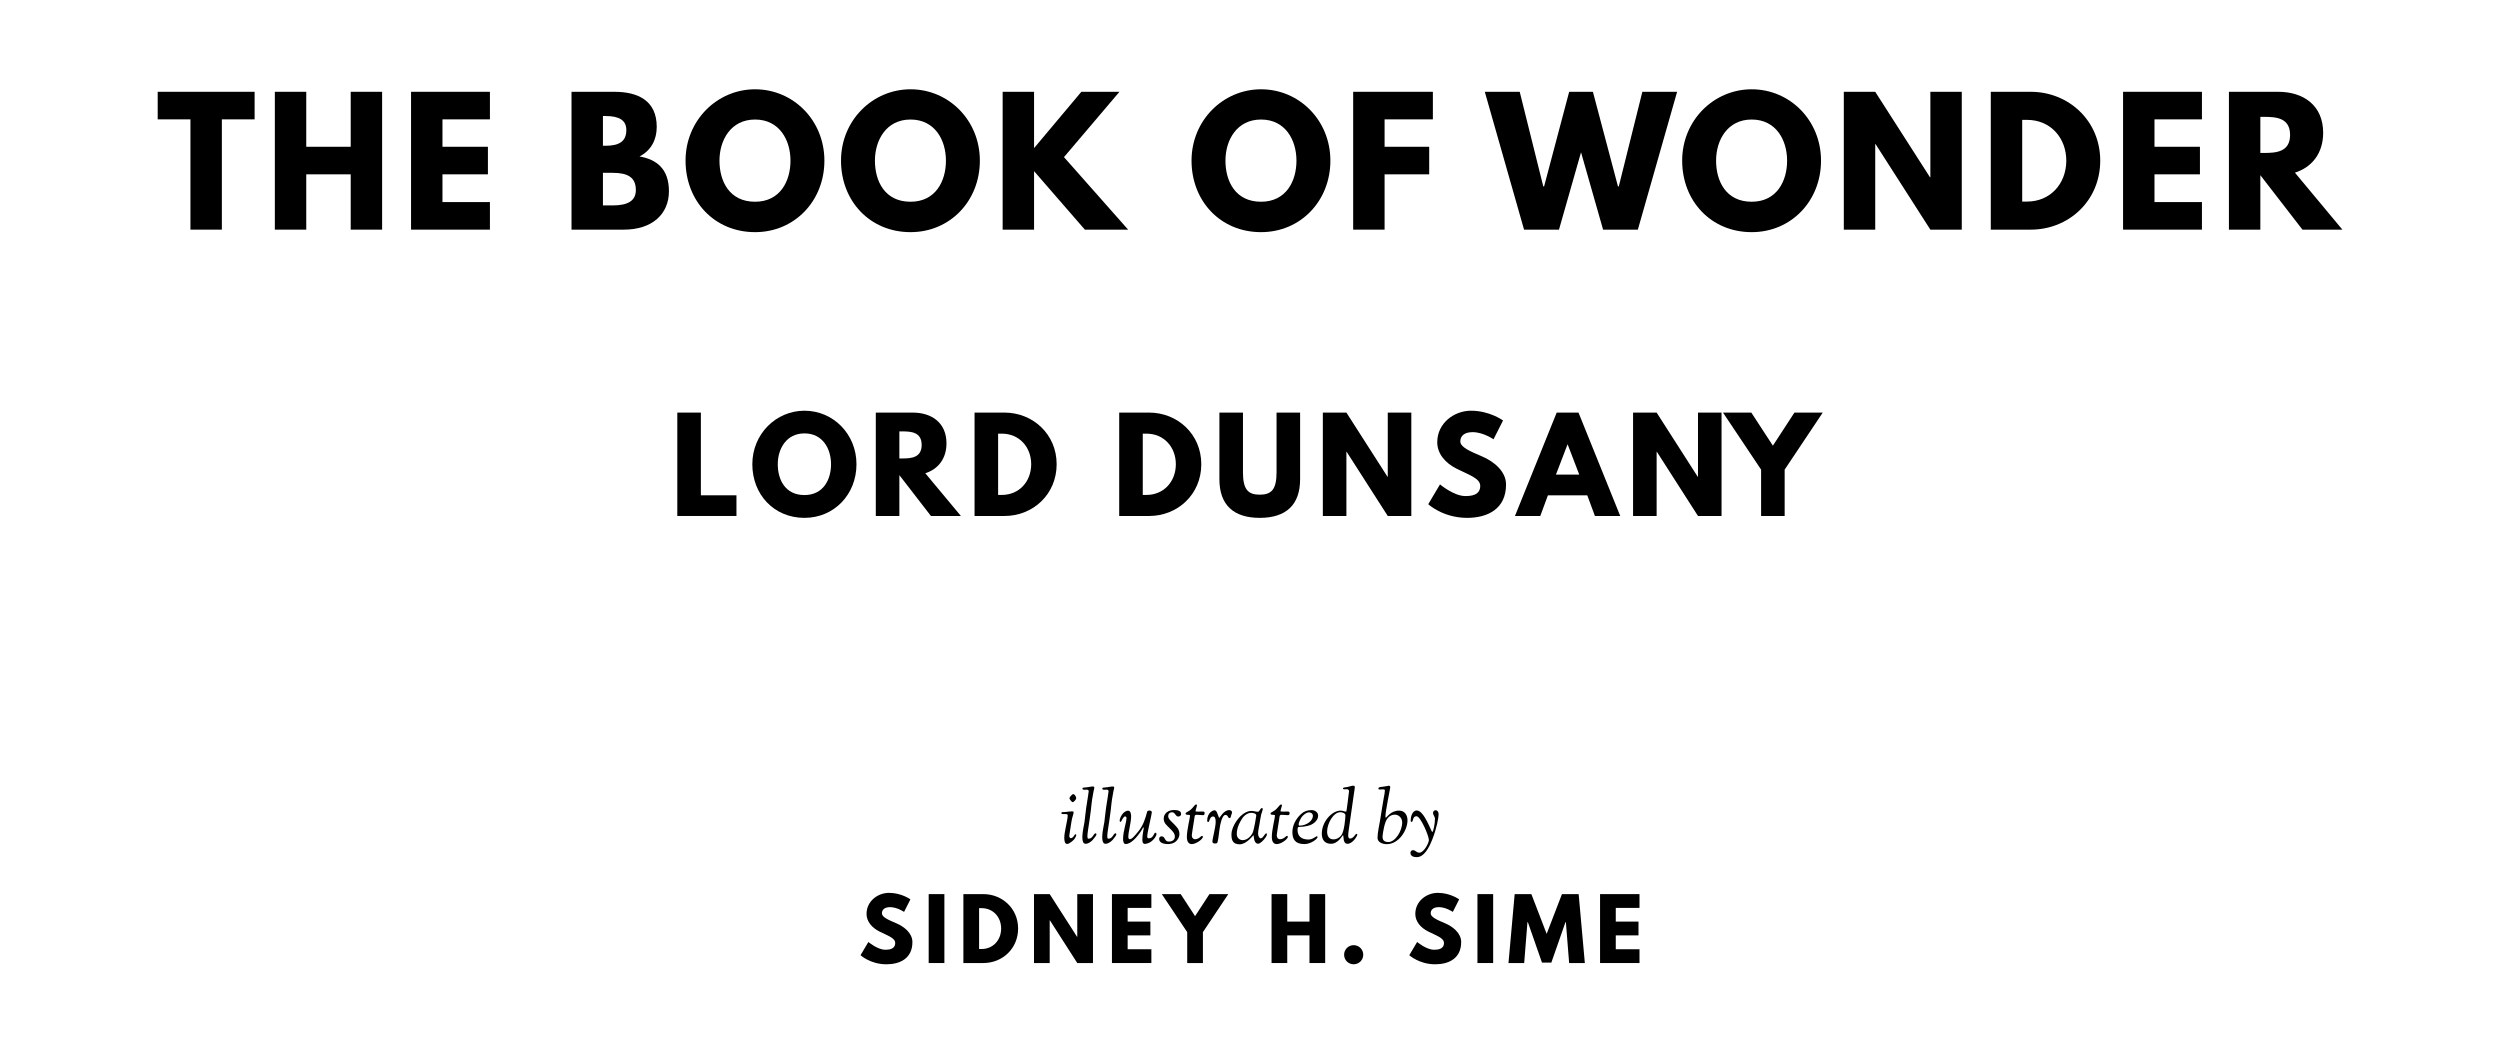
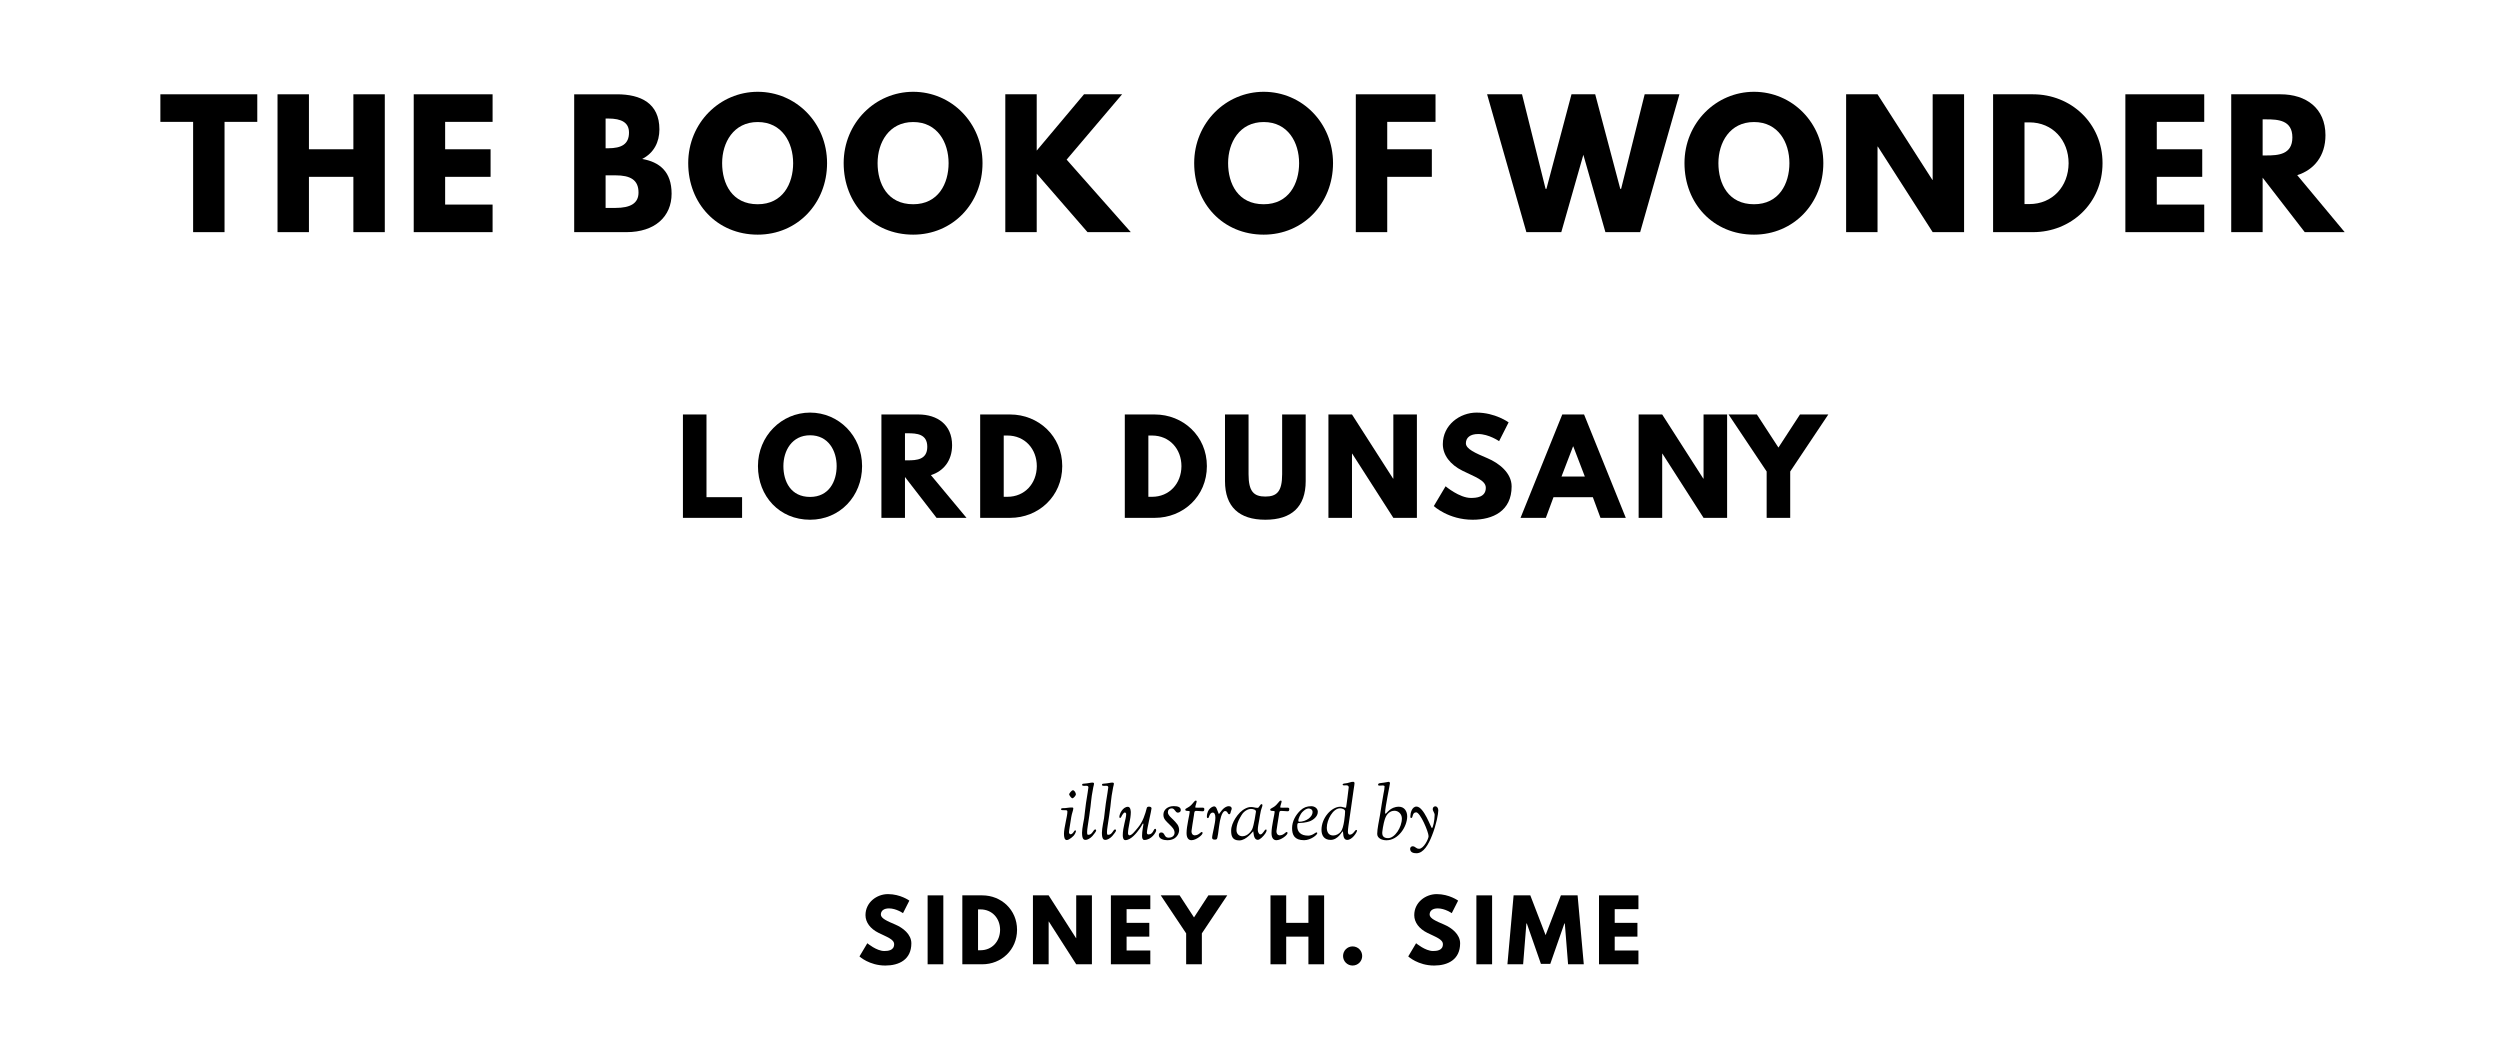
- <svg xmlns="http://www.w3.org/2000/svg" xmlns:ns1="https://standardebooks.org/vocab/1.0" height="590" version="1.1" viewBox="0 0 1400 589.999" ns1:generated-from="1fd6d8235928ffba6c9336d236f7a0fced549d88">
-   <path d="M 88.309,66.844 106.648,66.844 106.648,128.6 124.239,128.6 124.239,66.844 142.579,66.844 142.579,51.405 88.309,51.405 88.309,66.844 Z" />
-   <path d="M 171.505,97.628 196.395,97.628 196.395,128.6 213.986,128.6 213.986,51.405 196.395,51.405 196.395,82.189 171.505,82.189 171.505,51.405 153.914,51.405 153.914,128.6 171.505,128.6 171.505,97.628 Z" />
-   <path d="M 274.353,51.405 230.188,51.405 230.188,128.6 274.353,128.6 274.353,113.161 247.779,113.161 247.779,97.628 273.23,97.628 273.23,82.189 247.779,82.189 247.779,66.844 274.353,66.844 274.353,51.405 Z" />
-   <path d="M 320.052,51.405 320.052,128.6 349.339,128.6 C 365.339,128.6 374.603,119.804 374.603,107.079 374.603,94.634 367.772,89.301 358.135,87.616 364.685,84.248 367.772,78.166 367.772,71.054 367.772,56.364 357.292,51.405 344.006,51.405 L 320.052,51.405 Z M 337.643,81.628 337.643,64.972 339.046,64.972 C 346.719,64.972 350.743,67.312 350.743,72.832 350.743,79.289 346.625,81.628 339.046,81.628 L 337.643,81.628 Z M 337.643,115.032 337.643,96.786 343.163,96.786 C 351.491,96.786 356.076,99.313 356.076,106.424 356.076,112.506 351.491,115.032 343.163,115.032 L 337.643,115.032 Z" />
-   <path d="M 383.909,89.956 C 383.909,112.506 400.003,130.004 422.834,130.004 445.01,130.004 461.665,112.506 461.665,89.956 461.665,67.405 444.261,50.001 422.834,50.001 401.593,50.001 383.909,67.405 383.909,89.956 Z M 402.903,89.956 C 402.903,78.446 409.266,66.937 422.834,66.937 436.495,66.937 442.671,78.446 442.671,89.956 442.671,101.465 436.869,112.974 422.834,112.974 408.424,112.974 402.903,101.465 402.903,89.956 Z" />
-   <path d="M 470.965,89.956 C 470.965,112.506 487.059,130.004 509.89,130.004 532.066,130.004 548.722,112.506 548.722,89.956 548.722,67.405 531.318,50.001 509.89,50.001 488.65,50.001 470.965,67.405 470.965,89.956 Z M 489.96,89.956 C 489.96,78.446 496.323,66.937 509.89,66.937 523.551,66.937 529.727,78.446 529.727,89.956 529.727,101.465 523.926,112.974 509.89,112.974 495.48,112.974 489.96,101.465 489.96,89.956 Z" />
-   <path d="M 631.755,128.6 595.824,87.991 626.889,51.405 605.555,51.405 579.075,82.938 579.075,51.405 561.484,51.405 561.484,128.6 579.075,128.6 579.075,95.851 607.52,128.6 631.755,128.6 Z" />
-   <path d="M 667.257,89.956 C 667.257,112.506 683.351,130.004 706.182,130.004 728.358,130.004 745.014,112.506 745.014,89.956 745.014,67.405 727.61,50.001 706.182,50.001 684.942,50.001 667.257,67.405 667.257,89.956 Z M 686.252,89.956 C 686.252,78.446 692.614,66.937 706.182,66.937 719.843,66.937 726.019,78.446 726.019,89.956 726.019,101.465 720.218,112.974 706.182,112.974 691.772,112.974 686.252,101.465 686.252,89.956 Z" />
-   <path d="M 802.408,51.405 757.776,51.405 757.776,128.6 775.367,128.6 775.367,97.628 800.35,97.628 800.35,82.189 775.367,82.189 775.367,66.844 802.408,66.844 802.408,51.405 Z" />
-   <path d="M 897.731,128.6 917.194,128.6 939.183,51.405 919.72,51.405 906.527,104.365 906.059,104.365 892.023,51.405 878.736,51.405 864.701,104.365 864.233,104.365 851.04,51.405 831.484,51.405 853.473,128.6 873.029,128.6 885.38,85.277 897.731,128.6 Z" />
-   <path d="M 942.016,89.956 C 942.016,112.506 958.11,130.004 980.941,130.004 1003.117,130.004 1019.773,112.506 1019.773,89.956 1019.773,67.405 1002.369,50.001 980.941,50.001 959.701,50.001 942.016,67.405 942.016,89.956 Z M 961.011,89.956 C 961.011,78.446 967.373,66.937 980.941,66.937 994.602,66.937 1000.778,78.446 1000.778,89.956 1000.778,101.465 994.977,112.974 980.941,112.974 966.531,112.974 961.011,101.465 961.011,89.956 Z" />
-   <path d="M 1050.126,80.692 1050.313,80.692 1081.004,128.6 1098.595,128.6 1098.595,51.405 1081.004,51.405 1081.004,99.313 1080.817,99.313 1050.126,51.405 1032.534,51.405 1032.534,128.6 1050.126,128.6 1050.126,80.692 Z" />
-   <path d="M 1114.839,51.405 1114.839,128.6 1137.203,128.6 C 1158.443,128.6 1176.128,112.506 1176.128,89.956 1176.128,67.499 1158.35,51.405 1137.203,51.405 L 1114.839,51.405 Z M 1132.431,112.88 1132.431,67.125 1135.144,67.125 C 1148.244,67.125 1157.133,77.137 1157.133,90.049 1157.04,102.962 1148.15,112.88 1135.144,112.88 L 1132.431,112.88 Z" />
-   <path d="M 1233.085,51.405 1188.92,51.405 1188.92,128.6 1233.085,128.6 1233.085,113.161 1206.512,113.161 1206.512,97.628 1231.963,97.628 1231.963,82.189 1206.512,82.189 1206.512,66.844 1233.085,66.844 1233.085,51.405 Z" />
-   <path d="M 1248.198,51.405 1248.198,128.6 1265.79,128.6 1265.79,98.096 1289.369,128.6 1311.732,128.6 1285.159,96.693 C 1294.609,93.698 1300.972,85.932 1300.972,74.329 1300.972,59.171 1290.118,51.405 1275.802,51.405 L 1248.198,51.405 Z M 1265.79,85.651 1265.79,65.44 1267.848,65.44 C 1274.492,65.44 1282.445,65.908 1282.445,75.546 1282.445,85.184 1274.492,85.651 1267.848,85.651 L 1265.79,85.651 Z" />
-   <path d="M 392.485,231.052 379.291,231.052 379.291,288.95 412.416,288.95 412.416,277.37 392.485,277.37 392.485,231.052 Z" />
-   <path d="M 421.307,259.966 C 421.307,276.879 433.378,290.003 450.502,290.003 467.135,290.003 479.627,276.879 479.627,259.966 479.627,243.052 466.574,229.999 450.502,229.999 434.571,229.999 421.307,243.052 421.307,259.966 Z M 435.554,259.966 C 435.554,251.334 440.326,242.701 450.502,242.701 460.749,242.701 465.38,251.334 465.38,259.966 465.38,268.598 461.029,277.23 450.502,277.23 439.695,277.23 435.554,268.598 435.554,259.966 Z" />
-   <path d="M 490.449,231.052 490.449,288.95 503.643,288.95 503.643,266.071 521.328,288.95 538.101,288.95 518.17,265.019 C 525.258,262.773 530.03,256.948 530.03,248.246 530.03,236.876 521.889,231.052 511.152,231.052 L 490.449,231.052 Z M 503.643,256.737 503.643,241.579 505.186,241.579 C 510.169,241.579 516.135,241.929 516.135,249.158 516.135,256.386 510.169,256.737 505.186,256.737 L 503.643,256.737 Z" />
-   <path d="M 545.753,231.052 545.753,288.95 562.527,288.95 C 578.457,288.95 591.721,276.879 591.721,259.966 591.721,243.122 578.387,231.052 562.527,231.052 L 545.753,231.052 Z M 558.947,277.16 558.947,242.842 560.983,242.842 C 570.808,242.842 577.475,250.351 577.475,260.036 577.405,269.721 570.738,277.16 560.983,277.16 L 558.947,277.16 Z" />
-   <path d="M 626.756,231.052 626.756,288.95 643.529,288.95 C 659.46,288.95 672.724,276.879 672.724,259.966 672.724,243.122 659.39,231.052 643.529,231.052 L 626.756,231.052 Z M 639.95,277.16 639.95,242.842 641.985,242.842 C 651.81,242.842 658.477,250.351 658.477,260.036 658.407,269.721 651.74,277.16 641.985,277.16 L 639.95,277.16 Z" />
-   <path d="M 728.063,231.052 714.869,231.052 714.869,264.527 C 714.869,274.212 711.921,277.019 705.465,277.019 699.008,277.019 696.061,274.212 696.061,264.527 L 696.061,231.052 682.867,231.052 682.867,268.387 C 682.867,282.704 690.727,290.003 705.465,290.003 720.202,290.003 728.063,282.704 728.063,268.387 L 728.063,231.052 Z" />
-   <path d="M 753.986,253.018 754.126,253.018 777.146,288.95 790.339,288.95 790.339,231.052 777.146,231.052 777.146,266.984 777.005,266.984 753.986,231.052 740.792,231.052 740.792,288.95 753.986,288.95 753.986,253.018 Z" />
-   <path d="M 823.737,229.999 C 814.403,229.999 804.859,236.876 804.859,247.684 804.859,253.72 808.929,259.124 815.877,262.562 822.755,266.001 828.93,267.896 828.93,272.107 828.93,277.511 823.456,277.791 820.579,277.791 814.122,277.791 806.403,271.265 806.403,271.265 L 799.806,282.353 C 799.806,282.353 808.017,290.003 821.561,290.003 832.86,290.003 843.387,285.16 843.387,271.335 843.387,263.755 836.299,258.281 829.843,255.544 823.246,252.737 817.772,250.421 817.772,247.193 817.772,244.035 820.158,242 824.649,242 830.615,242 836.369,246 836.369,246 L 841.703,235.473 C 841.703,235.473 834.264,229.999 823.737,229.999 Z" />
-   <path d="M 883.96,231.052 871.749,231.052 848.379,288.95 862.555,288.95 866.836,277.37 888.873,277.37 893.153,288.95 907.33,288.95 883.96,231.052 Z M 884.381,265.791 871.328,265.791 877.784,248.947 877.924,248.947 884.381,265.791 Z" />
-   <path d="M 927.714,253.018 927.854,253.018 950.873,288.95 964.067,288.95 964.067,231.052 950.873,231.052 950.873,266.984 950.733,266.984 927.714,231.052 914.52,231.052 914.52,288.95 927.714,288.95 927.714,253.018 Z" />
-   <path d="M 964.879,231.052 986.214,262.983 986.214,288.95 999.408,288.95 999.408,262.983 1020.742,231.052 1004.882,231.052 992.811,249.579 980.74,231.052 964.879,231.052 Z" />
-   <path d="M 497.849,500.001 C 491.627,500.001 485.264,504.586 485.264,511.791 485.264,515.814 487.978,519.417 492.61,521.709 497.194,524.002 501.311,525.265 501.311,528.072 501.311,531.674 497.662,531.861 495.744,531.861 491.44,531.861 486.294,527.51 486.294,527.51 L 481.896,534.902 C 481.896,534.902 487.37,540.002 496.399,540.002 503.931,540.002 510.949,536.774 510.949,527.557 510.949,522.505 506.224,518.855 501.92,517.031 497.522,515.159 493.873,513.616 493.873,511.464 493.873,509.358 495.463,508.001 498.458,508.001 502.434,508.001 506.271,510.668 506.271,510.668 L 509.826,503.651 C 509.826,503.651 504.867,500.001 497.849,500.001 Z" />
-   <path d="M 528.855,500.703 520.06,500.703 520.06,539.3 528.855,539.3 528.855,500.703 Z" />
-   <path d="M 539.497,500.703 539.497,539.3 550.679,539.3 C 561.299,539.3 570.141,531.253 570.141,519.978 570.141,508.75 561.252,500.703 550.679,500.703 L 539.497,500.703 Z M 548.293,531.44 548.293,508.563 549.649,508.563 C 556.199,508.563 560.644,513.569 560.644,520.025 560.597,526.481 556.152,531.44 549.649,531.44 L 548.293,531.44 Z" />
-   <path d="M 587.832,515.347 587.926,515.347 603.271,539.3 612.067,539.3 612.067,500.703 603.271,500.703 603.271,524.657 603.178,524.657 587.832,500.703 579.037,500.703 579.037,539.3 587.832,539.3 587.832,515.347 Z" />
-   <path d="M 644.771,500.703 622.689,500.703 622.689,539.3 644.771,539.3 644.771,531.581 631.484,531.581 631.484,523.814 644.209,523.814 644.209,516.095 631.484,516.095 631.484,508.423 644.771,508.423 644.771,500.703 Z" />
-   <path d="M 650.616,500.703 664.839,521.99 664.839,539.3 673.634,539.3 673.634,521.99 687.857,500.703 677.283,500.703 669.237,513.054 661.19,500.703 650.616,500.703 Z" />
-   <path d="M 720.863,523.814 733.308,523.814 733.308,539.3 742.103,539.3 742.103,500.703 733.308,500.703 733.308,516.095 720.863,516.095 720.863,500.703 712.068,500.703 712.068,539.3 720.863,539.3 720.863,523.814 Z" />
-   <path d="M 758.038,529.288 C 755.09,529.288 752.704,531.674 752.704,534.668 752.704,537.616 755.09,540.002 758.038,540.002 761.032,540.002 763.418,537.616 763.418,534.668 763.418,531.674 761.032,529.288 758.038,529.288 Z" />
-   <path d="M 805.161,500.001 C 798.939,500.001 792.577,504.586 792.577,511.791 792.577,515.814 795.29,519.417 799.922,521.709 804.506,524.002 808.623,525.265 808.623,528.072 808.623,531.674 804.974,531.861 803.056,531.861 798.752,531.861 793.606,527.51 793.606,527.51 L 789.208,534.902 C 789.208,534.902 794.682,540.002 803.711,540.002 811.243,540.002 818.261,536.774 818.261,527.557 818.261,522.505 813.536,518.855 809.232,517.031 804.834,515.159 801.185,513.616 801.185,511.464 801.185,509.358 802.775,508.001 805.77,508.001 809.746,508.001 813.583,510.668 813.583,510.668 L 817.138,503.651 C 817.138,503.651 812.179,500.001 805.161,500.001 Z" />
-   <path d="M 836.167,500.703 827.372,500.703 827.372,539.3 836.167,539.3 836.167,500.703 Z" />
-   <path d="M 878.716,539.3 887.511,539.3 884.049,500.703 874.693,500.703 866.131,522.972 857.57,500.703 848.213,500.703 844.751,539.3 853.546,539.3 855.371,516.423 855.605,516.423 863.511,539.066 868.751,539.066 876.657,516.423 876.891,516.423 878.716,539.3 Z" />
-   <path d="M 918.117,500.703 896.035,500.703 896.035,539.3 918.117,539.3 918.117,531.581 904.83,531.581 904.83,523.814 917.555,523.814 917.555,516.095 904.83,516.095 904.83,508.423 918.117,508.423 918.117,500.703 Z" />
-   <path d="M 594.38,455.347 C 594.38,455.772 594.72,455.857 594.975,455.857 595.315,455.857 595.995,455.899 596.888,455.899 597.653,455.899 597.908,456.069 597.908,456.792 597.908,459.215 595.995,465.846 595.995,469.077 595.995,470.905 596.293,472.605 597.568,472.605 599.141,472.605 601.479,470.097 601.479,470.097 601.947,469.587 602.712,468.142 602.712,467.632 602.712,467.334 602.542,467.164 602.287,467.164 601.692,467.164 601.096,469.374 599.651,469.374 599.226,469.374 598.801,468.822 598.801,468.227 598.801,467.717 598.801,467.802 600.076,459.768 600.416,457.6 601.224,455.942 601.224,454.837 601.224,454.539 600.926,454.369 600.629,454.369 598.206,454.369 597.483,454.752 595.783,454.752 L 595.358,454.752 C 594.89,454.752 594.38,454.794 594.38,455.347 Z M 598.886,446.973 C 598.886,447.398 600.034,449.226 600.799,449.226 601.181,449.226 602.669,447.823 602.669,446.973 602.669,446.208 601.862,444.72 601.011,444.72 600.246,444.72 598.886,446.59 598.886,446.973 Z" />
-   <path d="M 606.112,468.524 C 606.112,472.52 607.345,472.52 608.195,472.52 609.003,472.52 610.788,471.67 611.893,470.395 612.914,469.204 614.019,467.759 614.019,467.334 614.019,466.909 613.806,466.654 613.509,466.654 612.404,466.654 611.979,469.672 609.641,469.672 609.088,469.672 608.96,469.459 608.96,468.014 608.96,466.569 609.471,463.891 610.193,458.875 611.553,449.736 610.831,451.309 612.404,443.062 612.531,442.254 612.829,441.702 612.829,441.107 612.829,440.682 612.616,440.427 611.936,440.427 610.831,440.427 609.896,440.852 606.793,441.064 606.24,441.107 606.155,441.447 606.155,441.659 606.155,442.127 606.537,442.254 607.388,442.254 607.898,442.254 607.983,442.212 608.62,442.212 609.258,442.212 609.683,442.552 609.683,443.062 609.683,443.572 609.045,447.398 608.323,451.989 607.898,454.709 607.685,457.727 607.303,460.405 607.218,461.085 606.112,466.101 606.112,468.524 Z" />
-   <path d="M 617.238,468.524 C 617.238,472.52 618.47,472.52 619.32,472.52 620.128,472.52 621.913,471.67 623.019,470.395 624.039,469.204 625.144,467.759 625.144,467.334 625.144,466.909 624.931,466.654 624.634,466.654 623.529,466.654 623.104,469.672 620.766,469.672 620.213,469.672 620.086,469.459 620.086,468.014 620.086,466.569 620.596,463.891 621.318,458.875 622.679,449.736 621.956,451.309 623.529,443.062 623.656,442.254 623.954,441.702 623.954,441.107 623.954,440.682 623.741,440.427 623.061,440.427 621.956,440.427 621.021,440.852 617.918,441.064 617.365,441.107 617.28,441.447 617.28,441.659 617.28,442.127 617.663,442.254 618.513,442.254 619.023,442.254 619.108,442.212 619.746,442.212 620.383,442.212 620.808,442.552 620.808,443.062 620.808,443.572 620.171,447.398 619.448,451.989 619.023,454.709 618.81,457.727 618.428,460.405 618.343,461.085 617.238,466.101 617.238,468.524 Z" />
-   <path d="M 627.008,459.683 C 627.008,459.98 627.178,460.235 627.433,460.235 627.646,460.235 627.901,460.065 628.071,459.64 628.666,458.28 629.601,457.175 629.984,457.175 630.537,457.175 630.834,457.6 630.834,458.067 630.834,460.66 628.921,465.336 628.921,469.927 628.921,471.16 629.219,472.648 630.367,472.648 633.47,472.648 636.615,468.779 638.528,466.059 639.803,464.274 640.016,463.338 640.271,463.338 640.398,463.338 640.483,463.508 640.483,463.806 640.483,464.188 639.718,467.547 639.718,470.267 639.718,471.585 640.058,472.563 640.994,472.563 644.989,472.563 647.625,468.227 647.625,467.207 647.625,466.824 647.582,466.314 647.03,466.314 646.137,466.314 645.967,469.459 643.374,469.459 642.991,469.459 642.439,469.374 642.439,468.439 642.439,466.271 645.032,455.984 645.032,454.837 645.032,454.199 644.309,453.902 643.629,453.902 643.204,453.902 642.524,454.029 642.396,454.582 641.419,458.322 640.228,462.233 637.465,465.591 635.467,467.972 633.98,469.97 632.619,469.97 632.322,469.97 631.854,469.545 631.854,468.822 631.854,465.591 633.427,460.83 633.427,457.09 633.427,456.58 633.342,453.987 631.812,453.987 628.964,453.987 627.008,457.897 627.008,459.683 Z" />
-   <path d="M 649.129,469.885 C 649.129,472.137 652.19,472.69 653.848,472.69 659.289,472.69 660.479,468.652 660.479,467.122 660.479,464.274 658.863,463.083 657.546,461.596 656.526,460.49 654.188,458.747 654.188,457.132 654.188,455.857 654.825,454.879 656.441,454.879 658.098,454.879 658.268,457.26 659.799,457.26 660.011,457.26 661.414,457.132 661.414,455.814 661.414,454.157 659.756,453.604 657.461,453.604 654.145,453.604 651.68,455.559 651.68,458.407 651.68,460.958 653.295,462.063 654.995,463.806 656.526,465.336 657.928,466.569 657.928,468.567 657.928,469.077 657.631,471.287 654.528,471.287 651.935,471.287 652.657,468.354 650.489,468.354 649.979,468.354 649.129,468.567 649.129,469.885 Z" />
-   <path d="M 663.921,455.602 C 663.921,456.792 666.429,455.857 666.429,456.75 666.429,457.897 664.644,464.784 664.644,468.694 664.644,472.01 666.217,472.69 667.364,472.69 670,472.69 673.613,469.8 673.613,468.694 673.613,468.099 673.273,468.099 673.146,468.099 672.465,468.099 671.488,469.97 669.15,469.97 668.98,469.97 667.407,469.885 667.407,467.632 667.407,466.952 668.385,461.425 668.767,458.79 669.022,457.047 668.895,456.282 670.127,456.282 671.063,456.282 672.89,456.495 673.571,456.495 674.336,456.495 674.591,456.239 674.591,455.262 674.591,454.752 674.378,454.454 673.486,454.454 673.018,454.454 672.678,454.497 671.02,454.497 669.617,454.497 669.532,454.454 669.532,454.199 669.532,453.561 670.297,451.564 670.297,451.011 670.297,450.628 670.085,450.501 669.872,450.501 669.192,450.501 669.107,451.054 667.407,452.839 665.537,454.794 663.921,454.752 663.921,455.602 Z" />
-   <path d="M 676.029,459.598 C 676.029,460.193 676.369,460.32 676.539,460.32 676.751,460.32 676.879,460.193 677.006,460.065 677.261,459.768 677.602,457.217 679.344,457.217 680.11,457.217 680.79,457.982 680.79,460.108 680.79,463.296 678.962,469.545 678.962,471.245 678.962,472.265 679.812,472.35 680.237,472.35 L 680.45,472.35 C 681.98,472.35 681.895,472.35 682.83,465.124 L 683.043,463.721 C 683.255,461.936 684.318,456.367 686.231,456.367 687.761,456.367 687.591,458.152 688.526,458.152 689.291,458.152 689.376,456.835 689.461,456.537 689.589,456.069 689.929,455.517 689.929,454.964 689.929,454.369 689.461,453.647 688.356,453.647 685.21,453.647 683.085,458.025 682.788,458.025 682.703,458.025 682.66,457.982 681.597,455.219 681.342,454.539 680.917,453.732 680.025,453.732 679.642,453.732 676.029,454.752 676.029,459.598 Z" />
-   <path d="M 689.62,467.334 C 689.62,470.097 690.13,472.818 694.168,472.818 698.207,472.818 701.735,467.717 701.947,467.717 702.245,467.717 701.862,472.478 704.583,472.478 705.731,472.478 707.643,470.522 708.706,468.992 709.259,468.227 709.471,467.589 709.471,467.164 709.471,466.994 709.429,466.696 709.089,466.696 708.281,466.696 707.388,469.459 705.986,469.459 705.178,469.459 704.54,468.057 704.54,466.952 704.54,465.336 704.965,463.381 705.305,461.51 705.646,459.598 705.901,457.642 706.283,456.069 706.581,454.837 707.133,453.817 707.133,453.136 707.133,452.669 706.921,452.499 706.666,452.499 705.816,452.499 705.305,454.582 704.455,454.582 703.053,454.582 702.16,454.114 700.842,454.114 699.737,454.114 698.887,454.327 697.739,454.879 695.486,455.942 693.531,457.982 692,460.405 690.683,462.531 689.62,464.954 689.62,467.334 Z M 692.596,467.079 C 692.596,466.314 692.681,465.549 692.808,464.784 693.191,462.573 694.211,460.66 695.444,458.62 696.719,456.452 698.972,455.177 700.715,455.177 701.607,455.177 703.52,455.474 703.52,456.665 703.52,456.792 702.372,464.614 701.352,466.654 700.97,467.419 698.972,470.48 695.911,470.48 694.126,470.48 692.596,469.204 692.596,467.079 Z" />
-   <path d="M 711.494,455.602 C 711.494,456.792 714.002,455.857 714.002,456.75 714.002,457.897 712.216,464.784 712.216,468.694 712.216,472.01 713.789,472.69 714.937,472.69 717.572,472.69 721.186,469.8 721.186,468.694 721.186,468.099 720.845,468.099 720.718,468.099 720.038,468.099 719.06,469.97 716.722,469.97 716.552,469.97 714.979,469.885 714.979,467.632 714.979,466.952 715.957,461.425 716.34,458.79 716.595,457.047 716.467,456.282 717.7,456.282 718.635,456.282 720.463,456.495 721.143,456.495 721.908,456.495 722.163,456.239 722.163,455.262 722.163,454.752 721.951,454.454 721.058,454.454 720.59,454.454 720.25,454.497 718.593,454.497 717.19,454.497 717.105,454.454 717.105,454.199 717.105,453.561 717.87,451.564 717.87,451.011 717.87,450.628 717.657,450.501 717.445,450.501 716.765,450.501 716.68,451.054 714.979,452.839 713.109,454.794 711.494,454.752 711.494,455.602 Z" />
-   <path d="M 723.743,465.931 C 723.743,469.715 725.06,472.69 730.459,472.69 734.157,472.69 737.855,469.715 737.855,468.737 737.855,468.482 737.685,468.312 737.345,468.312 736.878,468.312 735.177,470.14 732.754,470.14 728.546,470.14 726.633,468.014 726.633,464.826 726.633,463.721 726.761,463.083 727.356,463.083 731.352,463.041 733.647,462.106 734.03,461.936 734.837,461.596 738.153,459.853 738.153,456.792 738.153,454.922 736.453,453.647 734.455,453.647 732.074,453.647 730.119,454.412 728.546,455.899 725.613,458.62 723.743,462.276 723.743,465.931 Z M 727.228,461.51 C 727.228,460.958 728.206,458.237 729.481,456.92 730.586,455.772 731.904,454.922 732.967,454.922 733.69,454.922 735.22,455.304 735.22,456.92 735.22,459.598 731.734,462.361 727.611,462.361 727.313,462.361 727.228,461.808 727.228,461.51 Z" />
-   <path d="M 740.208,466.866 C 740.208,470.055 741.696,472.52 745.309,472.52 749.517,472.52 751.685,467.759 752.068,467.759 752.663,467.759 751.685,472.52 754.661,472.52 757.424,472.52 760.102,468.227 760.102,467.334 760.102,467.164 759.974,466.952 759.634,466.952 758.954,466.952 757.976,469.587 756.106,469.587 755.128,469.587 755.001,468.694 755.001,467.759 755.001,466.484 755.426,463.806 755.893,460.575 758.274,443.19 758.699,441.829 758.699,440.724 758.699,440.341 758.401,440.001 758.019,440.001 756.871,440.001 757.126,440.086 754.746,440.682 753.555,440.979 752.068,440.809 752.068,441.532 752.068,441.829 752.323,441.999 752.748,441.999 752.79,441.999 753.768,441.957 754.236,441.957 754.873,441.957 755.468,442.382 755.468,443.02 755.468,443.317 754.065,454.497 753.938,454.497 752.748,454.497 751.898,453.944 750.792,453.944 745.734,453.944 740.208,460.278 740.208,466.866 Z M 743.183,465.676 C 743.183,461.213 746.669,454.837 750.58,454.837 751.728,454.837 753.428,455.389 753.428,456.537 753.428,458.237 752.79,465.719 751.09,467.844 749.985,469.247 748.327,470.055 746.797,470.055 744.204,470.055 743.183,468.142 743.183,465.676 Z" />
-   <path d="M 771.41,469.162 C 771.41,471.627 774.088,472.733 776.596,472.733 783.185,472.733 788.201,465.124 788.201,459.343 788.201,456.58 786.713,453.944 783.525,453.944 778.636,453.944 776.639,457.897 776.043,457.897 775.958,457.897 775.831,457.557 775.831,457.26 775.831,454.199 778.551,441.532 778.551,440.767 778.551,440.299 778.211,440.001 777.744,440.001 777.489,440.001 776.724,440.256 775.066,440.469 773.11,440.724 771.92,440.682 771.92,441.532 771.92,442.127 772.26,442.127 772.728,442.127 773.365,442.127 773.833,442.042 774.471,442.042 775.321,442.042 775.533,442.339 775.533,442.552 775.533,443.572 775.278,445.06 774.896,446.888 774.258,450.033 773.748,454.157 772.983,458.577 772.388,462.021 771.41,466.441 771.41,469.162 Z M 774.216,468.652 C 774.216,468.227 774.683,463.678 775.916,460.32 777.276,456.622 780.039,456.197 781.059,456.197 783.397,456.197 785.225,458.152 785.225,460.533 785.225,465.421 781.314,471.542 777.489,471.542 774.853,471.542 774.216,470.097 774.216,468.652 Z" />
-   <path d="M 789.846,477.493 C 789.846,479.449 791.546,480.001 793.374,480.001 797.37,480.001 800.09,475.156 802.088,470.097 804.596,463.763 805.616,457.897 805.616,455.984 805.616,454.667 804.894,453.732 803.959,453.732 802.938,453.732 802.513,454.539 802.513,455.304 802.513,456.452 803.576,457.302 803.576,458.535 803.576,461.383 802.641,465.931 802.046,465.931 801.578,465.931 797.54,453.859 793.417,453.859 790.824,453.859 789.973,457.557 789.973,459.343 789.973,460.065 790.143,460.278 790.399,460.278 791.674,460.278 790.781,457.09 793.247,457.09 795.499,457.09 800.175,468.057 800.175,470.437 800.175,472.052 797.37,477.493 794.904,477.493 792.949,477.493 792.906,476.091 791.206,476.091 790.484,476.091 789.846,476.771 789.846,477.493 Z" />
+ <svg xmlns="http://www.w3.org/2000/svg" xmlns:ns1="https://standardebooks.org/vocab/1.0" version="1.1" viewBox="0 0 1400 590" ns1:generated-from="8627230db8f4c6551cfa24586a33fd7d0cd8290b">
+   <path d="m 89.809,68.246 18.339,0 0,61.754 17.591,0 0,-61.754 18.339,0 0,-15.439 -54.269,0 0,15.439 z" />
+   <path d="m 173.004,99.029 24.889,0 0,30.971 17.591,0 0,-77.193 -17.591,0 0,30.784 -24.889,0 0,-30.784 -17.591,0 0,77.193 17.591,0 0,-30.971 z" />
+   <path d="m 275.849,52.807 -44.164,0 0,77.193 44.164,0 0,-15.439 -26.573,0 0,-15.532 25.45,0 0,-15.439 -25.45,0 0,-15.345 26.573,0 0,-15.439 z" />
+   <path d="m 321.546,52.807 0,77.193 29.287,0 c 16,0 25.263,-8.795 25.263,-21.52 0,-12.444 -6.83,-17.778 -16.468,-19.462 6.55,-3.368 9.637,-9.45 9.637,-16.561 0,-14.69 -10.48,-19.649 -23.766,-19.649 l -23.953,0 z m 17.591,30.222 0,-16.655 1.404,0 c 7.673,0 11.696,2.339 11.696,7.86 0,6.456 -4.117,8.795 -11.696,8.795 l -1.404,0 z m 0,33.404 0,-18.246 5.52,0 c 8.327,0 12.912,2.526 12.912,9.637 0,6.082 -4.585,8.608 -12.912,8.608 l -5.52,0 z" />
+   <path d="m 385.401,91.357 c 0,22.55 16.094,40.047 38.924,40.047 22.175,0 38.83,-17.497 38.83,-40.047 0,-22.55 -17.404,-39.953 -38.83,-39.953 -21.24,0 -38.924,17.404 -38.924,39.953 z m 18.994,0 c 0,-11.509 6.363,-23.018 19.93,-23.018 13.661,0 19.836,11.509 19.836,23.018 0,11.509 -5.801,23.018 -19.836,23.018 -14.409,0 -19.93,-11.509 -19.93,-23.018 z" />
+   <path d="m 472.455,91.357 c 0,22.55 16.094,40.047 38.924,40.047 22.175,0 38.83,-17.497 38.83,-40.047 0,-22.55 -17.404,-39.953 -38.83,-39.953 -21.24,0 -38.924,17.404 -38.924,39.953 z m 18.994,0 c 0,-11.509 6.363,-23.018 19.93,-23.018 13.661,0 19.836,11.509 19.836,23.018 0,11.509 -5.801,23.018 -19.836,23.018 -14.409,0 -19.93,-11.509 -19.93,-23.018 z" />
+   <path d="m 633.24,130 -35.93,-40.608 31.064,-36.585 -21.333,0 -26.48,31.532 0,-31.532 -17.591,0 0,77.193 17.591,0 0,-32.749 L 609.007,130 l 24.234,0 z" />
+   <path d="m 668.742,91.357 c 0,22.55 16.094,40.047 38.924,40.047 22.175,0 38.83,-17.497 38.83,-40.047 0,-22.55 -17.404,-39.953 -38.83,-39.953 -21.24,0 -38.924,17.404 -38.924,39.953 z m 18.994,0 c 0,-11.509 6.363,-23.018 19.93,-23.018 13.661,0 19.836,11.509 19.836,23.018 0,11.509 -5.801,23.018 -19.836,23.018 -14.409,0 -19.93,-11.509 -19.93,-23.018 z" />
+   <path d="m 803.89,52.807 -44.632,0 0,77.193 17.591,0 0,-30.971 24.982,0 0,-15.439 -24.982,0 0,-15.345 27.041,0 0,-15.439 z" />
+   <path d="m 899.027,130 19.462,0 21.988,-77.193 -19.462,0 -13.193,52.959 -0.468,0 -14.035,-52.959 -13.287,0 -14.035,52.959 -0.468,0 -13.193,-52.959 -19.556,0 L 854.77,130 874.325,130 886.676,86.678 899.027,130 Z" />
+   <path d="m 943.311,91.357 c 0,22.55 16.094,40.047 38.924,40.047 22.175,0 38.83,-17.497 38.83,-40.047 0,-22.55 -17.404,-39.953 -38.83,-39.953 -21.24,0 -38.924,17.404 -38.924,39.953 z m 18.994,0 c 0,-11.509 6.363,-23.018 19.93,-23.018 13.661,0 19.836,11.509 19.836,23.018 0,11.509 -5.801,23.018 -19.836,23.018 -14.409,0 -19.93,-11.509 -19.93,-23.018 z" />
+   <path d="m 1051.417,82.094 0.187,0 30.69,47.906 17.591,0 0,-77.193 -17.591,0 0,47.906 -0.187,0 -30.69,-47.906 -17.591,0 0,77.193 17.591,0 0,-47.906 z" />
+   <path d="m 1116.129,52.807 0,77.193 22.363,0 c 21.24,0 38.924,-16.094 38.924,-38.643 0,-22.456 -17.778,-38.55 -38.924,-38.55 l -22.363,0 z m 17.591,61.474 0,-45.754 2.713,0 c 13.099,0 21.988,10.012 21.988,22.924 -0.094,12.912 -8.982,22.83 -21.988,22.83 l -2.713,0 z" />
+   <path d="m 1234.372,52.807 -44.164,0 0,77.193 44.164,0 0,-15.439 -26.573,0 0,-15.532 25.45,0 0,-15.439 -25.45,0 0,-15.345 26.573,0 0,-15.439 z" />
+   <path d="m 1249.485,52.807 0,77.193 17.591,0 0,-30.503 23.579,30.503 22.363,0 -26.573,-31.906 c 9.45,-2.994 15.813,-10.76 15.813,-22.363 0,-15.158 -10.854,-22.924 -25.17,-22.924 l -27.602,0 z m 17.591,34.246 0,-20.211 2.058,0 c 6.643,0 14.596,0.468 14.596,10.105 0,9.637 -7.953,10.105 -14.596,10.105 l -2.058,0 z" />
+   <path d="m 395.633,232.105 -13.193,0 0,57.895 33.123,0 0,-11.579 -19.93,0 0,-46.316 z" />
+   <path d="m 424.454,261.018 c 0,16.912 12.07,30.035 29.193,30.035 16.632,0 29.123,-13.123 29.123,-30.035 0,-16.912 -13.053,-29.965 -29.123,-29.965 -15.93,0 -29.193,13.053 -29.193,29.965 z m 14.246,0 c 0,-8.632 4.772,-17.263 14.947,-17.263 10.246,0 14.877,8.632 14.877,17.263 0,8.632 -4.351,17.263 -14.877,17.263 -10.807,0 -14.947,-8.632 -14.947,-17.263 z" />
+   <path d="m 493.591,232.105 0,57.895 13.193,0 0,-22.877 L 524.468,290 l 16.772,0 -19.93,-23.93 c 7.088,-2.246 11.86,-8.07 11.86,-16.772 0,-11.368 -8.14,-17.193 -18.877,-17.193 l -20.702,0 z m 13.193,25.684 0,-15.158 1.544,0 c 4.982,0 10.947,0.351 10.947,7.579 0,7.228 -5.965,7.579 -10.947,7.579 l -1.544,0 z" />
+   <path d="m 548.893,232.105 0,57.895 16.772,0 c 15.93,0 29.193,-12.07 29.193,-28.982 0,-16.842 -13.333,-28.912 -29.193,-28.912 l -16.772,0 z m 13.193,46.105 0,-34.316 2.035,0 c 9.825,0 16.491,7.509 16.491,17.193 -0.07,9.684 -6.737,17.123 -16.491,17.123 l -2.035,0 z" />
+   <path d="m 629.89,232.105 0,57.895 16.772,0 c 15.93,0 29.193,-12.07 29.193,-28.982 0,-16.842 -13.333,-28.912 -29.193,-28.912 l -16.772,0 z m 13.193,46.105 0,-34.316 2.035,0 c 9.825,0 16.491,7.509 16.491,17.193 -0.07,9.684 -6.737,17.123 -16.491,17.123 l -2.035,0 z" />
+   <path d="m 731.191,232.105 -13.193,0 0,33.474 c 0,9.684 -2.947,12.491 -9.404,12.491 -6.456,0 -9.404,-2.807 -9.404,-12.491 l 0,-33.474 -13.193,0 0,37.333 c 0,14.316 7.86,21.614 22.596,21.614 14.737,0 22.596,-7.298 22.596,-21.614 l 0,-37.333 z" />
+   <path d="m 757.113,254.07 0.14,0 23.018,35.93 13.193,0 0,-57.895 -13.193,0 0,35.93 -0.14,0 -23.018,-35.93 -13.193,0 0,57.895 13.193,0 0,-35.93 z" />
+   <path d="m 826.86,231.053 c -9.333,0 -18.877,6.877 -18.877,17.684 0,6.035 4.07,11.439 11.018,14.877 6.877,3.439 13.053,5.333 13.053,9.544 0,5.404 -5.474,5.684 -8.351,5.684 -6.456,0 -14.175,-6.526 -14.175,-6.526 l -6.596,11.088 c 0,0 8.211,7.649 21.754,7.649 11.298,0 21.825,-4.842 21.825,-18.667 0,-7.579 -7.088,-13.053 -13.544,-15.789 -6.596,-2.807 -12.07,-5.123 -12.07,-8.351 0,-3.158 2.386,-5.193 6.877,-5.193 5.965,0 11.719,4 11.719,4 l 5.333,-10.526 c 0,0 -7.439,-5.474 -17.965,-5.474 z" />
+   <path d="m 887.079,232.105 -12.211,0 L 851.5,290 l 14.175,0 4.281,-11.579 22.035,0 4.281,11.579 14.175,0 -23.368,-57.895 z m 0.421,34.737 -13.053,0 6.456,-16.842 0.14,0 6.456,16.842 z" />
+   <path d="m 930.83,254.07 0.14,0 23.018,35.93 13.193,0 0,-57.895 -13.193,0 0,35.93 -0.14,0 -23.018,-35.93 -13.193,0 0,57.895 13.193,0 0,-35.93 z" />
+   <path d="m 967.993,232.105 21.333,31.93 0,25.965 13.193,0 0,-25.965 21.333,-31.93 -15.86,0 -12.07,18.526 -12.07,-18.526 -15.86,0 z" />
+   <path d="m 594.207,453.167 c 0,0.425 0.34,0.51 0.595,0.51 0.34,0 1.02,0.043 1.913,0.043 0.765,0 1.02,0.17 1.02,0.893 0,2.423 -1.913,9.054 -1.913,12.285 0,1.828 0.298,3.528 1.573,3.528 1.573,0 3.911,-2.508 3.911,-2.508 0.468,-0.51 1.233,-1.955 1.233,-2.465 0,-0.298 -0.17,-0.468 -0.425,-0.468 -0.595,0 -1.19,2.21 -2.635,2.21 -0.425,0 -0.85,-0.553 -0.85,-1.148 0,-0.51 0,-0.425 1.275,-8.459 0.34,-2.168 1.148,-3.826 1.148,-4.931 0,-0.298 -0.298,-0.468 -0.595,-0.468 -2.423,0 -3.146,0.383 -4.846,0.383 l -0.425,0 c -0.468,0 -0.978,0.043 -0.978,0.595 z m 4.506,-8.374 c 0,0.425 1.148,2.253 1.913,2.253 0.383,0 1.87,-1.403 1.87,-2.253 0,-0.765 -0.808,-2.253 -1.658,-2.253 -0.765,0 -2.125,1.87 -2.125,2.253 z" />
+   <path d="m 605.939,466.344 c 0,3.996 1.233,3.996 2.083,3.996 0.808,0 2.593,-0.85 3.698,-2.125 1.02,-1.19 2.125,-2.635 2.125,-3.061 0,-0.425 -0.213,-0.68 -0.51,-0.68 -1.105,0 -1.53,3.018 -3.868,3.018 -0.553,0 -0.68,-0.213 -0.68,-1.658 0,-1.445 0.51,-4.123 1.233,-9.139 1.36,-9.139 0.638,-7.566 2.21,-15.813 0.128,-0.808 0.425,-1.36 0.425,-1.955 0,-0.425 -0.213,-0.68 -0.893,-0.68 -1.105,0 -2.04,0.425 -5.143,0.638 -0.553,0.043 -0.638,0.383 -0.638,0.595 0,0.468 0.383,0.595 1.233,0.595 0.51,0 0.595,-0.043 1.233,-0.043 0.638,0 1.063,0.34 1.063,0.85 0,0.51 -0.638,4.336 -1.36,8.927 -0.425,2.721 -0.638,5.739 -1.02,8.417 -0.085,0.68 -1.19,5.696 -1.19,8.119 z" />
+   <path d="m 617.064,466.344 c 0,3.996 1.233,3.996 2.083,3.996 0.808,0 2.593,-0.85 3.698,-2.125 1.02,-1.19 2.125,-2.635 2.125,-3.061 0,-0.425 -0.213,-0.68 -0.51,-0.68 -1.105,0 -1.53,3.018 -3.868,3.018 -0.553,0 -0.68,-0.213 -0.68,-1.658 0,-1.445 0.51,-4.123 1.233,-9.139 1.36,-9.139 0.638,-7.566 2.21,-15.813 0.128,-0.808 0.425,-1.36 0.425,-1.955 0,-0.425 -0.213,-0.68 -0.893,-0.68 -1.105,0 -2.04,0.425 -5.143,0.638 -0.553,0.043 -0.638,0.383 -0.638,0.595 0,0.468 0.383,0.595 1.233,0.595 0.51,0 0.595,-0.043 1.233,-0.043 0.638,0 1.063,0.34 1.063,0.85 0,0.51 -0.638,4.336 -1.36,8.927 -0.425,2.721 -0.638,5.739 -1.02,8.417 -0.085,0.68 -1.19,5.696 -1.19,8.119 z" />
+   <path d="m 626.835,457.503 c 0,0.298 0.17,0.553 0.425,0.553 0.213,0 0.468,-0.17 0.638,-0.595 0.595,-1.36 1.53,-2.465 1.913,-2.465 0.553,0 0.85,0.425 0.85,0.893 0,2.593 -1.913,7.269 -1.913,11.86 0,1.233 0.298,2.721 1.445,2.721 3.103,0 6.249,-3.868 8.162,-6.589 1.275,-1.785 1.488,-2.721 1.743,-2.721 0.128,0 0.213,0.17 0.213,0.468 0,0.383 -0.765,3.741 -0.765,6.461 0,1.318 0.34,2.295 1.275,2.295 3.996,0 6.631,-4.336 6.631,-5.356 0,-0.383 -0.043,-0.893 -0.595,-0.893 -0.893,0 -1.063,3.146 -3.656,3.146 -0.383,0 -0.935,-0.085 -0.935,-1.02 0,-2.168 2.593,-12.455 2.593,-13.603 0,-0.638 -0.723,-0.935 -1.403,-0.935 -0.425,0 -1.105,0.128 -1.233,0.68 -0.978,3.741 -2.168,7.651 -4.931,11.01 -1.998,2.38 -3.486,4.378 -4.846,4.378 -0.298,0 -0.765,-0.425 -0.765,-1.148 0,-3.231 1.573,-7.992 1.573,-11.732 0,-0.51 -0.085,-3.103 -1.615,-3.103 -2.848,0 -4.803,3.911 -4.803,5.696 z" />
+   <path d="m 648.956,467.705 c 0,2.253 3.061,2.806 4.718,2.806 5.441,0 6.631,-4.038 6.631,-5.569 0,-2.848 -1.615,-4.038 -2.933,-5.526 -1.02,-1.105 -3.358,-2.848 -3.358,-4.463 0,-1.275 0.638,-2.253 2.253,-2.253 1.658,0 1.828,2.38 3.358,2.38 0.213,0 1.615,-0.128 1.615,-1.445 0,-1.658 -1.658,-2.21 -3.953,-2.21 -3.316,0 -5.781,1.955 -5.781,4.803 0,2.55 1.615,3.656 3.316,5.399 1.53,1.53 2.933,2.763 2.933,4.761 0,0.51 -0.298,2.721 -3.401,2.721 -2.593,0 -1.87,-2.933 -4.038,-2.933 -0.51,0 -1.36,0.213 -1.36,1.53 z" />
+   <path d="m 663.748,453.422 c 0,1.19 2.508,0.255 2.508,1.148 0,1.148 -1.785,8.034 -1.785,11.945 0,3.316 1.573,3.996 2.721,3.996 2.635,0 6.249,-2.891 6.249,-3.996 0,-0.595 -0.34,-0.595 -0.468,-0.595 -0.68,0 -1.658,1.87 -3.996,1.87 -0.17,0 -1.743,-0.085 -1.743,-2.338 0,-0.68 0.978,-6.206 1.36,-8.842 0.255,-1.743 0.128,-2.508 1.36,-2.508 0.935,0 2.763,0.213 3.443,0.213 0.765,0 1.02,-0.255 1.02,-1.233 0,-0.51 -0.213,-0.808 -1.105,-0.808 -0.468,0 -0.808,0.043 -2.465,0.043 -1.403,0 -1.488,-0.043 -1.488,-0.298 0,-0.638 0.765,-2.635 0.765,-3.188 0,-0.383 -0.213,-0.51 -0.425,-0.51 -0.68,0 -0.765,0.553 -2.465,2.338 -1.87,1.955 -3.486,1.913 -3.486,2.763 z" />
+   <path d="m 675.855,457.418 c 0,0.595 0.34,0.723 0.51,0.723 0.213,0 0.34,-0.128 0.468,-0.255 0.255,-0.298 0.595,-2.848 2.338,-2.848 0.765,0 1.445,0.765 1.445,2.891 0,3.188 -1.828,9.437 -1.828,11.137 0,1.02 0.85,1.105 1.275,1.105 l 0.213,0 c 1.53,0 1.445,0 2.38,-7.226 l 0.213,-1.403 c 0.213,-1.785 1.275,-7.354 3.188,-7.354 1.53,0 1.36,1.785 2.295,1.785 0.765,0 0.85,-1.318 0.935,-1.615 0.128,-0.468 0.468,-1.02 0.468,-1.573 0,-0.595 -0.468,-1.318 -1.573,-1.318 -3.146,0 -5.271,4.378 -5.569,4.378 -0.085,0 -0.128,-0.043 -1.19,-2.806 -0.255,-0.68 -0.68,-1.488 -1.573,-1.488 -0.383,0 -3.996,1.02 -3.996,5.866 z" />
+   <path d="m 689.446,465.154 c 0,2.763 0.51,5.484 4.548,5.484 4.038,0 7.566,-5.101 7.779,-5.101 0.298,0 -0.085,4.761 2.635,4.761 1.148,0 3.061,-1.955 4.123,-3.486 0.553,-0.765 0.765,-1.403 0.765,-1.828 0,-0.17 -0.043,-0.468 -0.383,-0.468 -0.808,0 -1.7,2.763 -3.103,2.763 -0.808,0 -1.445,-1.403 -1.445,-2.508 0,-1.615 0.425,-3.571 0.765,-5.441 0.34,-1.913 0.595,-3.868 0.978,-5.441 0.298,-1.233 0.85,-2.253 0.85,-2.933 0,-0.468 -0.213,-0.638 -0.468,-0.638 -0.85,0 -1.36,2.083 -2.21,2.083 -1.403,0 -2.295,-0.468 -3.613,-0.468 -1.105,0 -1.955,0.213 -3.103,0.765 -2.253,1.063 -4.208,3.103 -5.739,5.526 -1.318,2.125 -2.38,4.548 -2.38,6.929 z m 2.976,-0.255 c 0,-0.765 0.085,-1.53 0.213,-2.295 0.383,-2.21 1.403,-4.123 2.635,-6.164 1.275,-2.168 3.528,-3.443 5.271,-3.443 0.893,0 2.806,0.298 2.806,1.488 0,0.128 -1.148,7.949 -2.168,9.989 -0.383,0.765 -2.38,3.826 -5.441,3.826 -1.785,0 -3.316,-1.275 -3.316,-3.401 z" />
+   <path d="m 711.32,453.422 c 0,1.19 2.508,0.255 2.508,1.148 0,1.148 -1.785,8.034 -1.785,11.945 0,3.316 1.573,3.996 2.721,3.996 2.635,0 6.249,-2.891 6.249,-3.996 0,-0.595 -0.34,-0.595 -0.468,-0.595 -0.68,0 -1.658,1.87 -3.996,1.87 -0.17,0 -1.743,-0.085 -1.743,-2.338 0,-0.68 0.978,-6.206 1.36,-8.842 0.255,-1.743 0.128,-2.508 1.36,-2.508 0.935,0 2.763,0.213 3.443,0.213 0.765,0 1.02,-0.255 1.02,-1.233 0,-0.51 -0.213,-0.808 -1.105,-0.808 -0.468,0 -0.808,0.043 -2.465,0.043 -1.403,0 -1.488,-0.043 -1.488,-0.298 0,-0.638 0.765,-2.635 0.765,-3.188 0,-0.383 -0.213,-0.51 -0.425,-0.51 -0.68,0 -0.765,0.553 -2.465,2.338 -1.87,1.955 -3.486,1.913 -3.486,2.763 z" />
+   <path d="m 723.569,463.751 c 0,3.783 1.318,6.759 6.716,6.759 3.698,0 7.396,-2.976 7.396,-3.953 0,-0.255 -0.17,-0.425 -0.51,-0.425 -0.468,0 -2.168,1.828 -4.591,1.828 -4.208,0 -6.121,-2.125 -6.121,-5.314 0,-1.105 0.128,-1.743 0.723,-1.743 3.996,-0.043 6.291,-0.978 6.674,-1.148 0.808,-0.34 4.123,-2.083 4.123,-5.143 0,-1.87 -1.7,-3.146 -3.698,-3.146 -2.38,0 -4.336,0.765 -5.909,2.253 -2.933,2.721 -4.803,6.376 -4.803,10.032 z m 3.486,-4.421 c 0,-0.553 0.978,-3.273 2.253,-4.591 1.105,-1.148 2.423,-1.998 3.486,-1.998 0.723,0 2.253,0.383 2.253,1.998 0,2.678 -3.486,5.441 -7.609,5.441 -0.298,0 -0.383,-0.553 -0.383,-0.85 z" />
+   <path d="m 740.034,464.687 c 0,3.188 1.488,5.654 5.101,5.654 4.208,0 6.376,-4.761 6.759,-4.761 0.595,0 -0.383,4.761 2.593,4.761 2.763,0 5.441,-4.293 5.441,-5.186 0,-0.17 -0.128,-0.383 -0.468,-0.383 -0.68,0 -1.658,2.635 -3.528,2.635 -0.978,0 -1.105,-0.893 -1.105,-1.828 0,-1.275 0.425,-3.953 0.893,-7.184 2.38,-17.386 2.806,-18.746 2.806,-19.851 0,-0.383 -0.298,-0.723 -0.68,-0.723 -1.148,0 -0.893,0.085 -3.273,0.68 -1.19,0.298 -2.678,0.128 -2.678,0.85 0,0.298 0.255,0.468 0.68,0.468 0.043,0 1.02,-0.043 1.488,-0.043 0.638,0 1.233,0.425 1.233,1.063 0,0.298 -1.403,11.477 -1.53,11.477 -1.19,0 -2.04,-0.553 -3.146,-0.553 -5.058,0 -10.584,6.334 -10.584,12.922 z m 2.976,-1.19 c 0,-4.463 3.486,-10.84 7.396,-10.84 1.148,0 2.848,0.553 2.848,1.7 0,1.7 -0.638,9.182 -2.338,11.307 -1.105,1.403 -2.763,2.21 -4.293,2.21 -2.593,0 -3.613,-1.913 -3.613,-4.378 z" />
+   <path d="m 771.236,466.982 c 0,2.465 2.678,3.571 5.186,3.571 6.589,0 11.605,-7.609 11.605,-13.39 0,-2.763 -1.488,-5.399 -4.676,-5.399 -4.888,0 -6.886,3.953 -7.481,3.953 -0.085,0 -0.213,-0.34 -0.213,-0.638 0,-3.061 2.721,-15.728 2.721,-16.493 0,-0.468 -0.34,-0.765 -0.808,-0.765 -0.255,0 -1.02,0.255 -2.678,0.468 -1.955,0.255 -3.146,0.213 -3.146,1.063 0,0.595 0.34,0.595 0.808,0.595 0.638,0 1.105,-0.085 1.743,-0.085 0.85,0 1.063,0.298 1.063,0.51 0,1.02 -0.255,2.508 -0.638,4.336 -0.638,3.146 -1.148,7.269 -1.913,11.69 -0.595,3.443 -1.573,7.864 -1.573,10.584 z m 2.806,-0.51 c 0,-0.425 0.468,-4.973 1.7,-8.332 1.36,-3.698 4.123,-4.123 5.143,-4.123 2.338,0 4.166,1.955 4.166,4.336 0,4.888 -3.911,11.01 -7.736,11.01 -2.635,0 -3.273,-1.445 -3.273,-2.891 z" />
+   <path d="m 789.672,475.313 c 0,1.955 1.7,2.508 3.528,2.508 3.996,0 6.716,-4.846 8.714,-9.904 2.508,-6.334 3.528,-12.2 3.528,-14.113 0,-1.318 -0.723,-2.253 -1.658,-2.253 -1.02,0 -1.445,0.808 -1.445,1.573 0,1.148 1.063,1.998 1.063,3.231 0,2.848 -0.935,7.396 -1.53,7.396 -0.468,0 -4.506,-12.072 -8.629,-12.072 -2.593,0 -3.443,3.698 -3.443,5.484 0,0.723 0.17,0.935 0.425,0.935 1.275,0 0.383,-3.188 2.848,-3.188 2.253,0 6.929,10.967 6.929,13.348 0,1.615 -2.806,7.056 -5.271,7.056 -1.955,0 -1.998,-1.403 -3.698,-1.403 -0.723,0 -1.36,0.68 -1.36,1.403 z" />
+   <path d="m 497.258,500.702 c -6.222,0 -12.585,4.585 -12.585,11.789 0,4.023 2.713,7.626 7.345,9.918 4.585,2.292 8.702,3.556 8.702,6.363 0,3.602 -3.649,3.789 -5.567,3.789 -4.304,0 -9.45,-4.351 -9.45,-4.351 l -4.398,7.392 c 0,0 5.474,5.099 14.503,5.099 7.532,0 14.55,-3.228 14.55,-12.444 0,-5.053 -4.725,-8.702 -9.029,-10.526 -4.398,-1.871 -8.047,-3.415 -8.047,-5.567 0,-2.105 1.591,-3.462 4.585,-3.462 3.977,0 7.813,2.667 7.813,2.667 l 3.556,-7.018 c 0,0 -4.959,-3.649 -11.977,-3.649 z" />
+   <path d="m 528.264,501.404 -8.795,0 0,38.596 8.795,0 0,-38.596 z" />
+   <path d="m 538.905,501.404 0,38.596 11.181,0 c 10.62,0 19.462,-8.047 19.462,-19.322 0,-11.228 -8.889,-19.275 -19.462,-19.275 l -11.181,0 z m 8.795,30.737 0,-22.877 1.357,0 c 6.55,0 10.994,5.006 10.994,11.462 -0.047,6.456 -4.491,11.415 -10.994,11.415 l -1.357,0 z" />
+   <path d="m 587.24,516.047 0.094,0 15.345,23.953 8.795,0 0,-38.596 -8.795,0 0,23.953 -0.094,0 -15.345,-23.953 -8.795,0 0,38.596 8.795,0 0,-23.953 z" />
+   <path d="m 644.178,501.404 -22.082,0 0,38.596 22.082,0 0,-7.719 -13.287,0 0,-7.766 12.725,0 0,-7.719 -12.725,0 0,-7.673 13.287,0 0,-7.719 z" />
+   <path d="m 650.024,501.404 14.222,21.287 0,17.31 8.795,0 0,-17.31 14.222,-21.287 -10.573,0 -8.047,12.351 -8.047,-12.351 -10.573,0 z" />
+   <path d="m 720.27,524.515 12.444,0 0,15.485 8.795,0 0,-38.596 -8.795,0 0,15.392 -12.444,0 0,-15.392 -8.795,0 0,38.596 8.795,0 0,-15.485 z" />
+   <path d="m 757.444,529.988 c -2.947,0 -5.333,2.386 -5.333,5.38 0,2.947 2.386,5.333 5.333,5.333 2.994,0 5.38,-2.386 5.38,-5.333 0,-2.994 -2.386,-5.38 -5.38,-5.38 z" />
+   <path d="m 804.568,500.702 c -6.222,0 -12.585,4.585 -12.585,11.789 0,4.023 2.713,7.626 7.345,9.918 4.585,2.292 8.702,3.556 8.702,6.363 0,3.602 -3.649,3.789 -5.567,3.789 -4.304,0 -9.45,-4.351 -9.45,-4.351 l -4.398,7.392 c 0,0 5.474,5.099 14.503,5.099 7.532,0 14.55,-3.228 14.55,-12.444 0,-5.053 -4.725,-8.702 -9.029,-10.526 -4.398,-1.871 -8.047,-3.415 -8.047,-5.567 0,-2.105 1.591,-3.462 4.585,-3.462 3.977,0 7.813,2.667 7.813,2.667 l 3.556,-7.018 c 0,0 -4.959,-3.649 -11.977,-3.649 z" />
+   <path d="m 835.573,501.404 -8.795,0 0,38.596 8.795,0 0,-38.596 z" />
+   <path d="m 878.122,540 8.795,0 -3.462,-38.596 -9.357,0 -8.561,22.269 -8.561,-22.269 -9.357,0 -3.462,38.596 8.795,0 1.825,-22.877 0.234,0 7.906,22.643 5.24,0 7.906,-22.643 0.234,0 L 878.122,540 Z" />
+   <path d="m 917.522,501.404 -22.082,0 0,38.596 22.082,0 0,-7.719 -13.287,0 0,-7.766 12.725,0 0,-7.719 -12.725,0 0,-7.673 13.287,0 0,-7.719 z" />
</svg>
